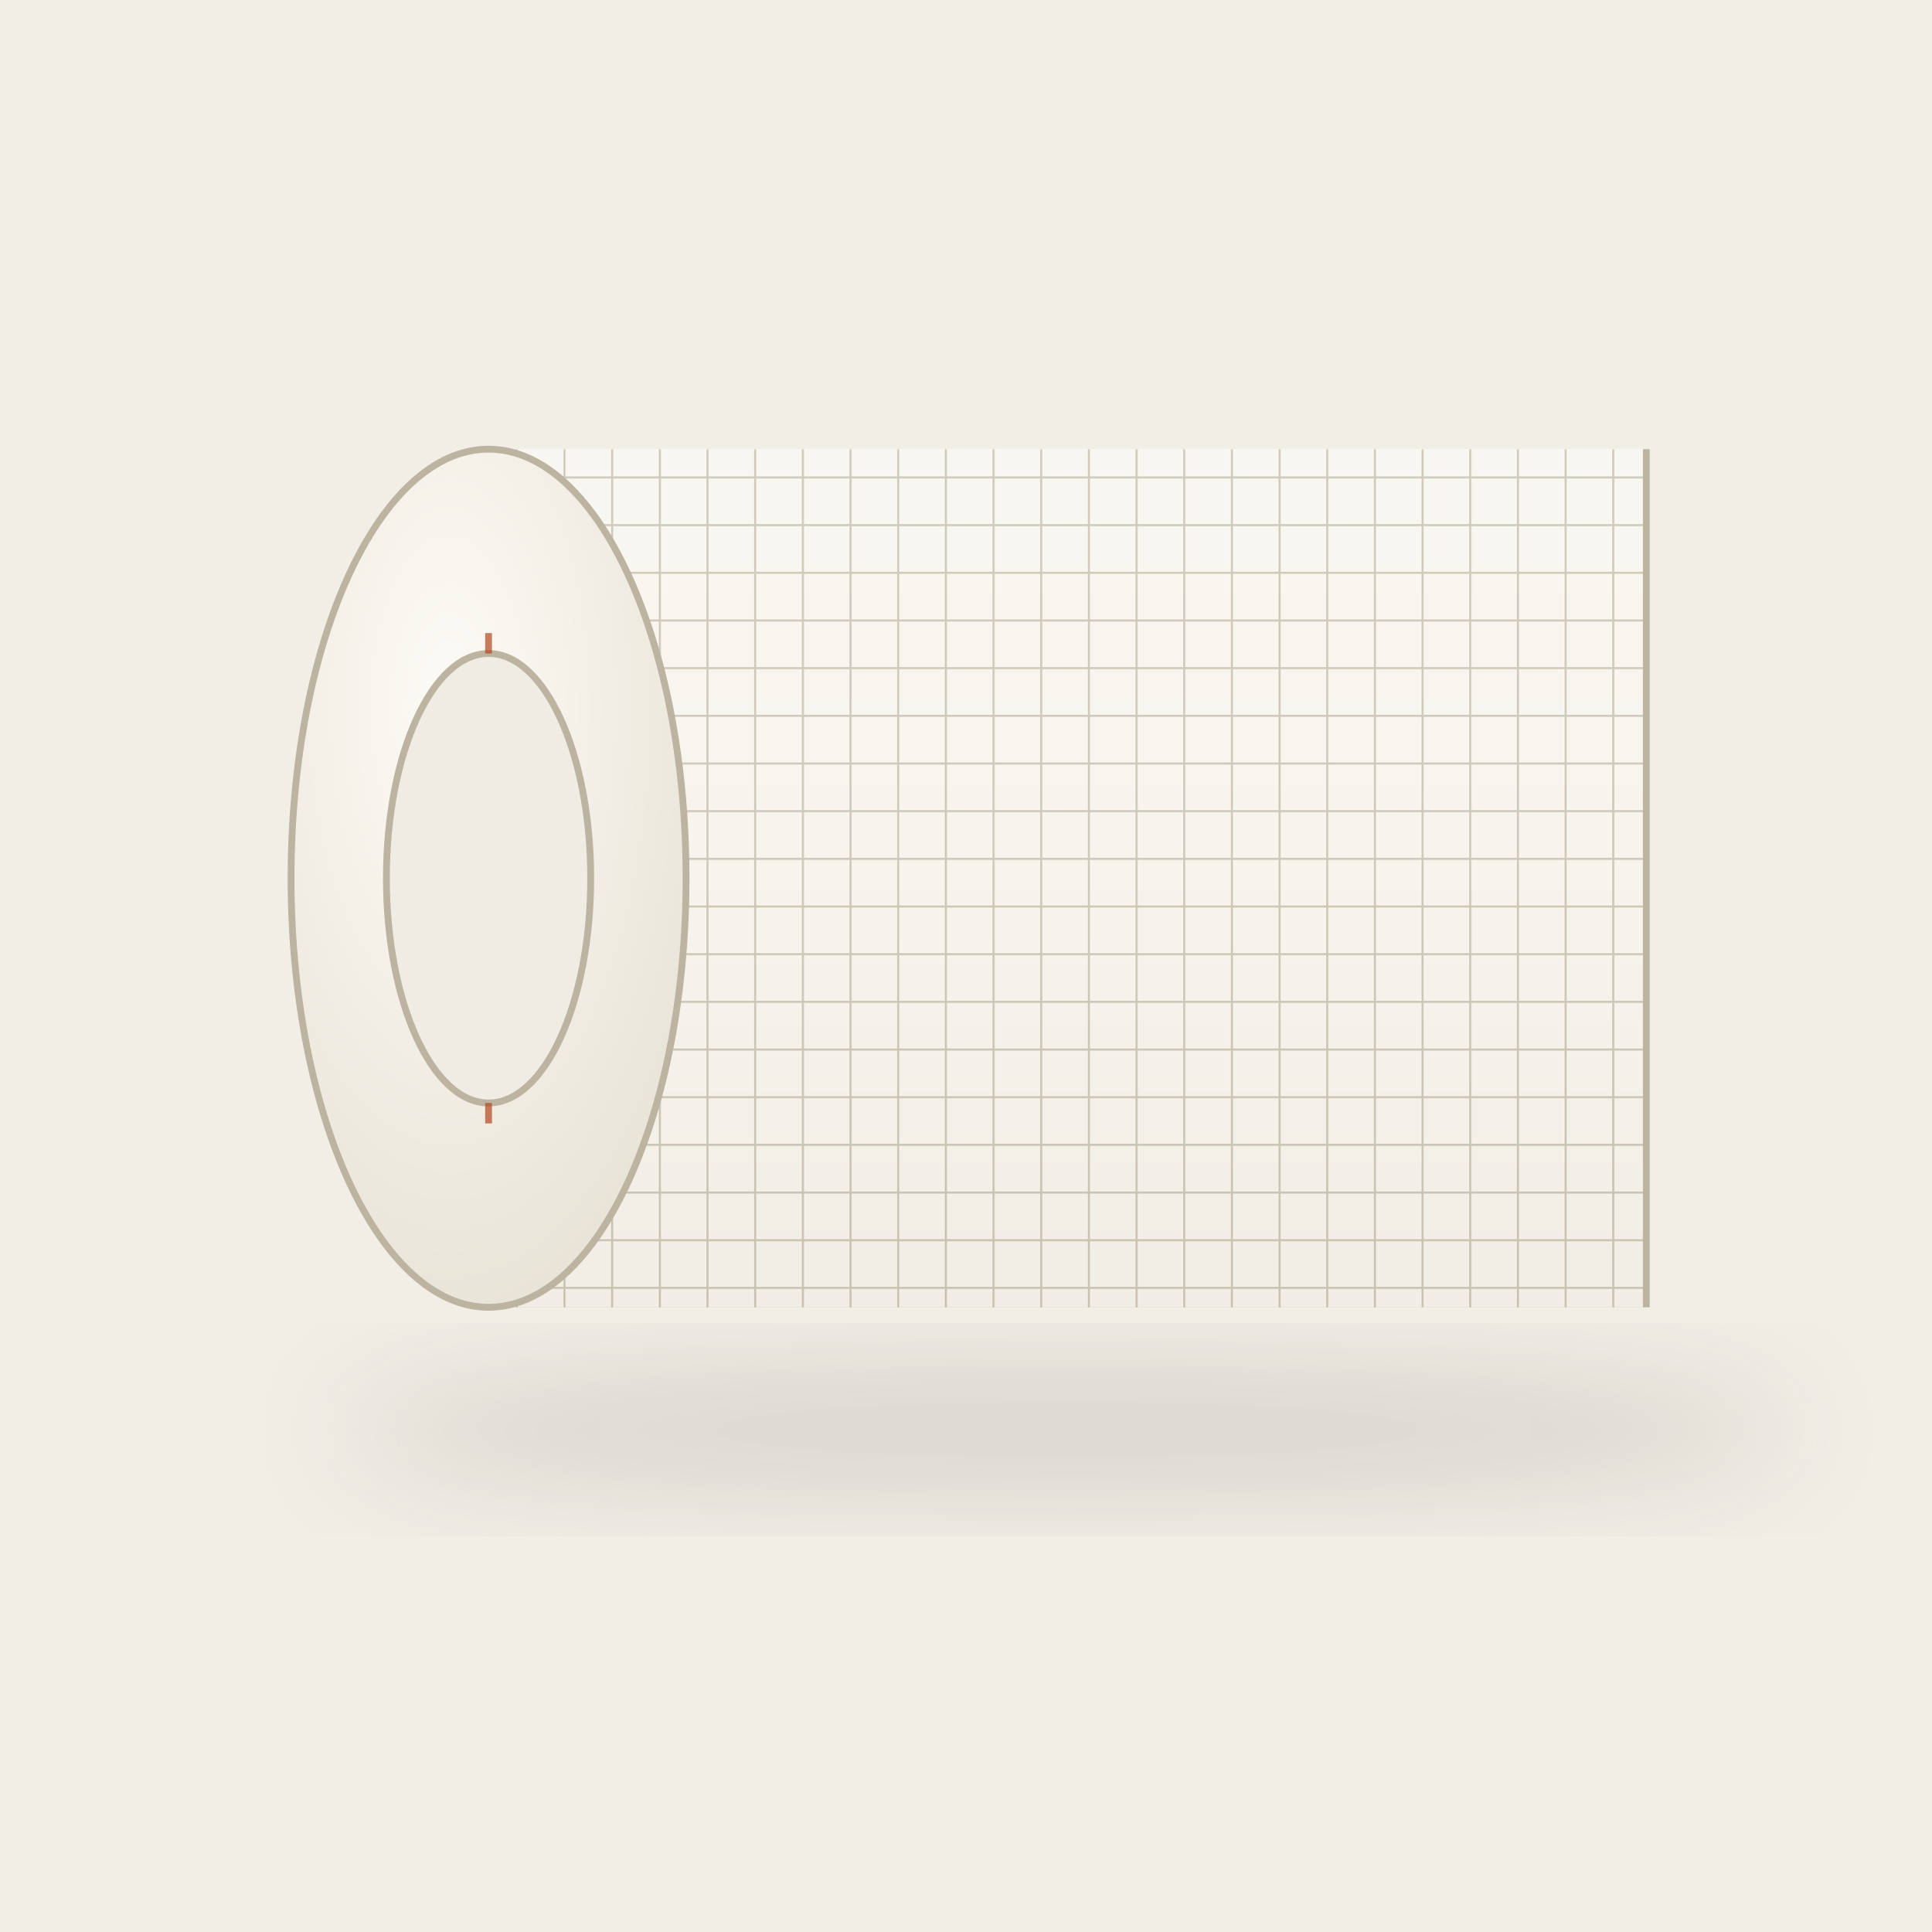
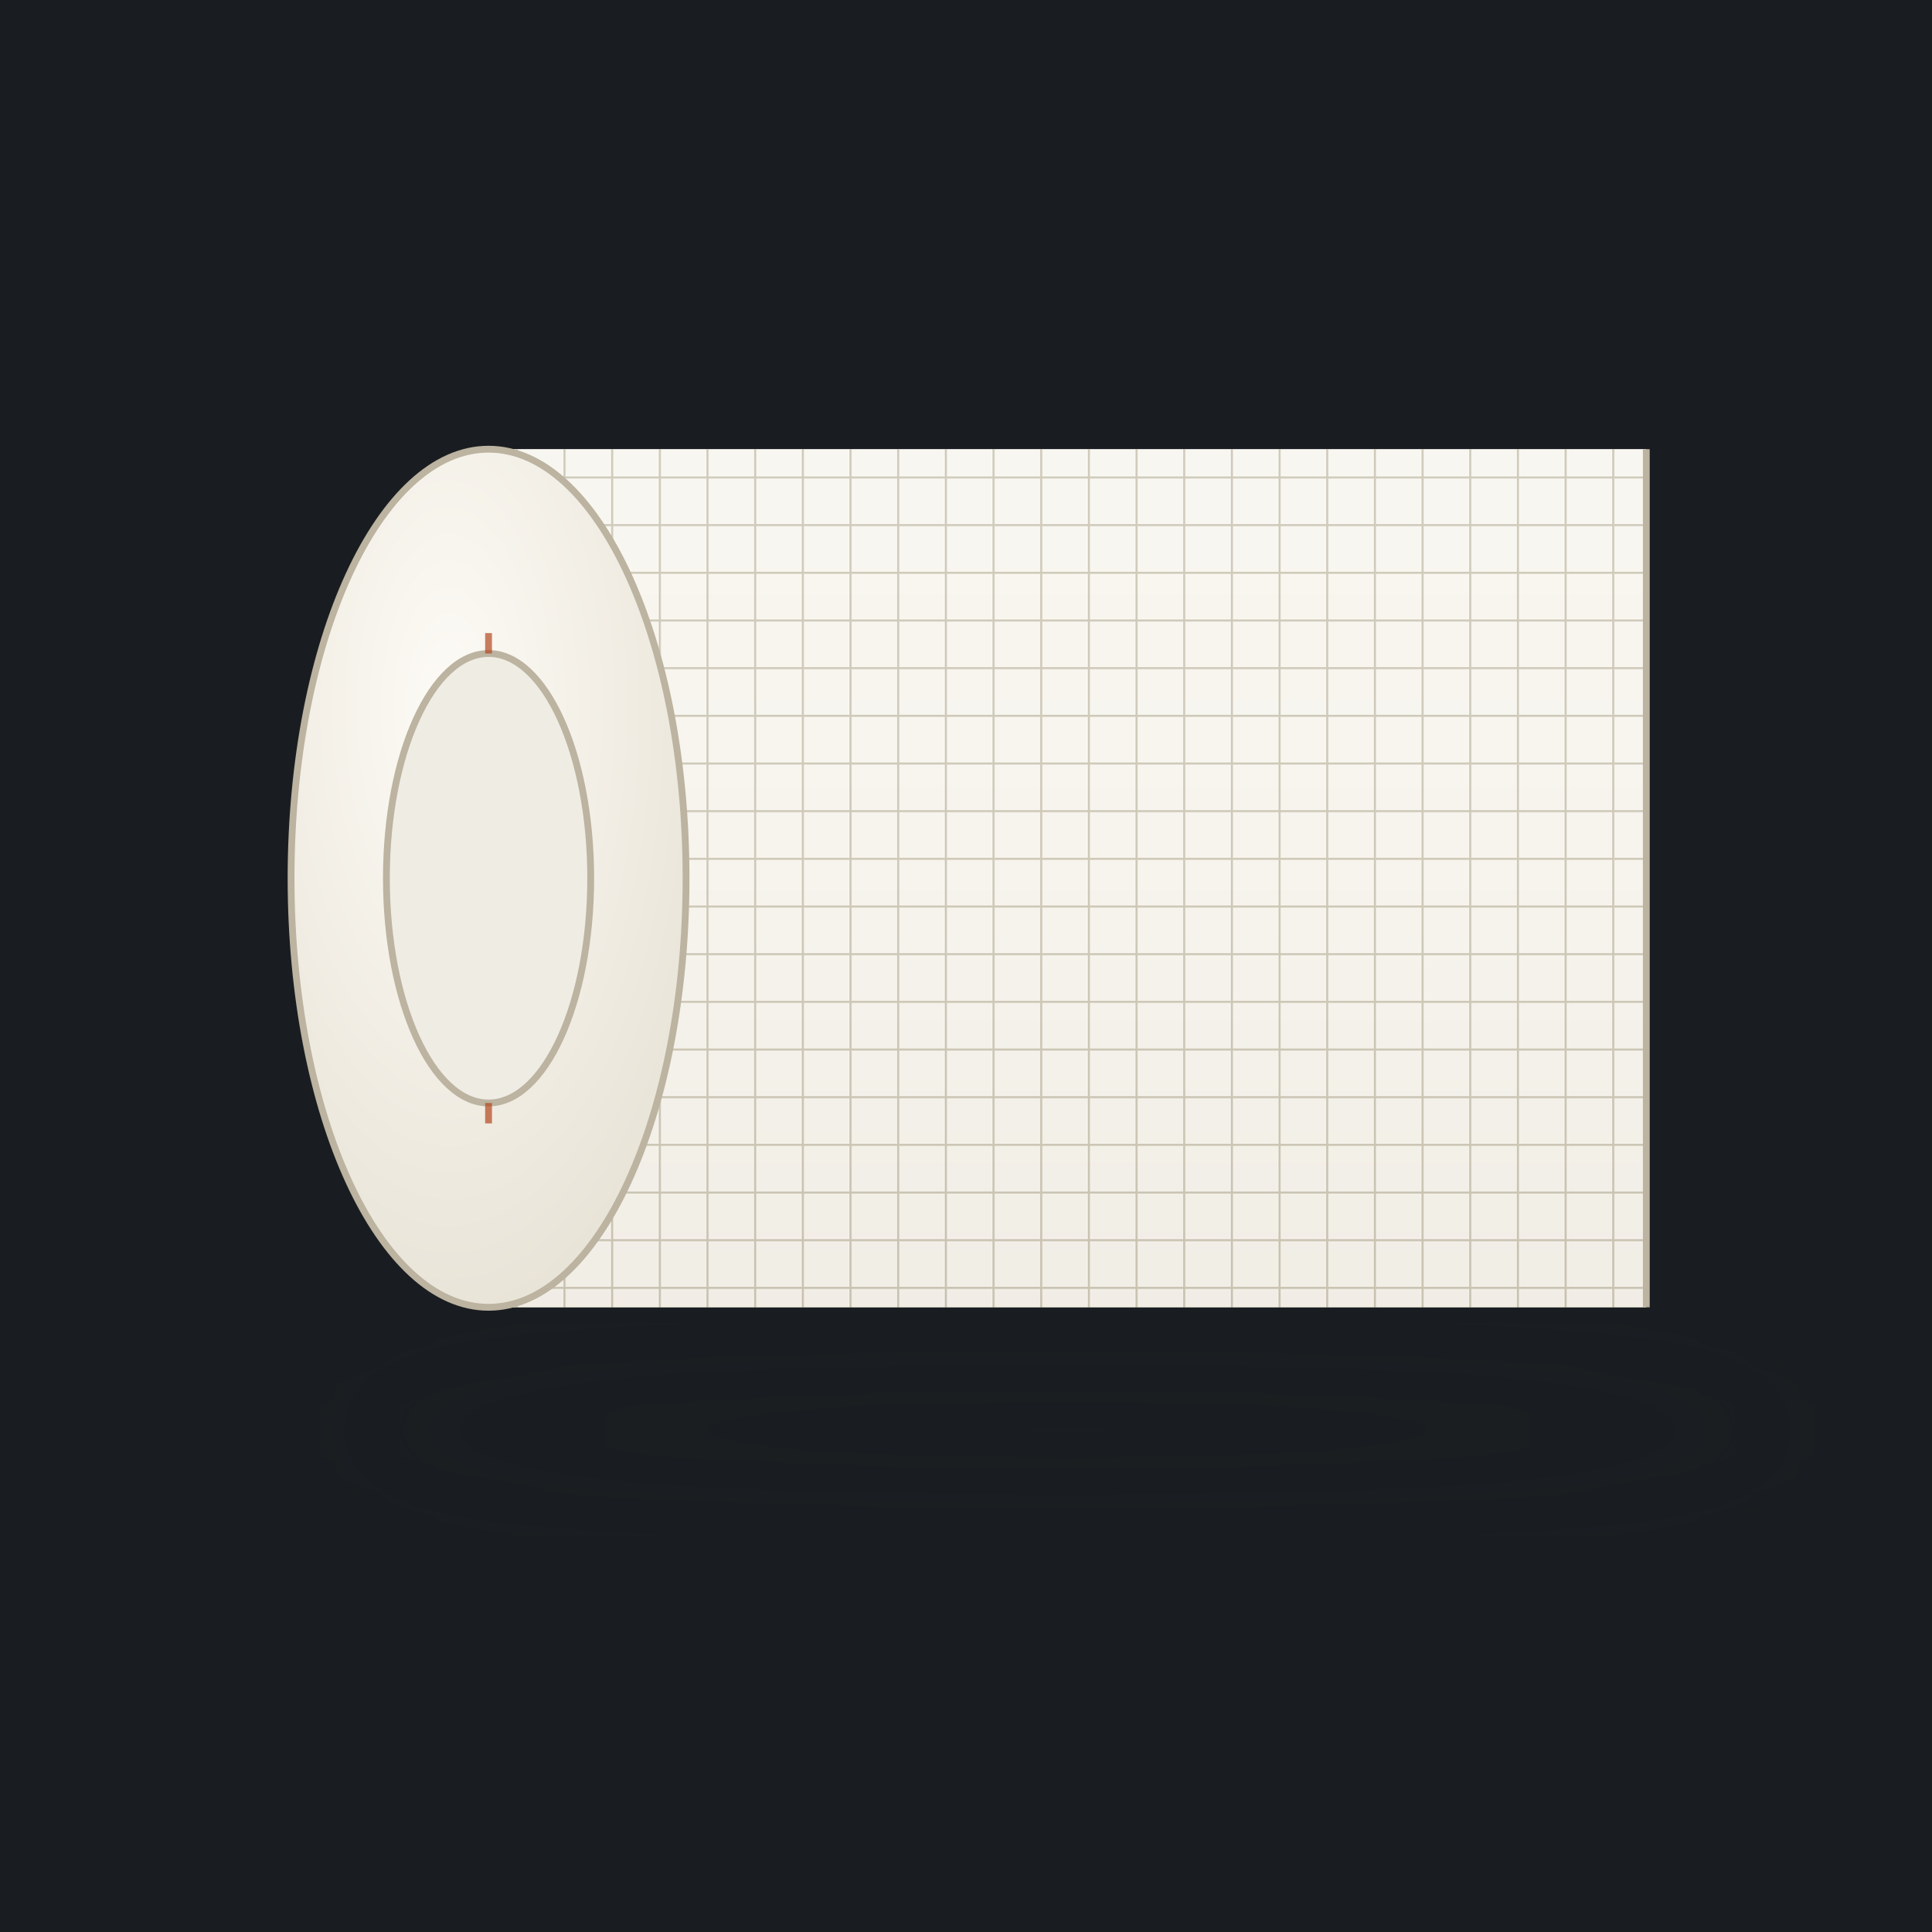
<svg xmlns="http://www.w3.org/2000/svg" viewBox="0 0 800 800" width="800" height="800" role="img" aria-label="Large roll of alkali-resistant fiberglass mesh">
  <defs>
    <pattern id="mesh" width="14" height="14" patternUnits="userSpaceOnUse">
      <rect width="14" height="14" fill="#f8f6f0" />
      <path d="M0 0H14M0 0V14" stroke="#c9c3b2" stroke-width="1.2" />
    </pattern>
    <linearGradient id="body" x1="0" y1="0" x2="0" y2="1">
      <stop offset="0" stop-color="#fbf9f4" />
      <stop offset="0.45" stop-color="#f1ede2" />
      <stop offset="1" stop-color="#c7beab" />
    </linearGradient>
    <radialGradient id="cap" cx="0.4" cy="0.3" r="0.9">
      <stop offset="0" stop-color="#fdfbf6" />
      <stop offset="1" stop-color="#e4ded0" />
    </radialGradient>
    <filter id="soft">
      <feGaussianBlur stdDeviation="16" />
    </filter>
    <clipPath id="clipBody">
      <rect x="230" y="300" width="340" height="260" />
    </clipPath>
  </defs>
-   <rect width="800" height="800" fill="#f1eee6" />
+   <rect width="800" height="800" fill="#191d21" />
  <g transform="translate(-122 -237) scale(1.41)">
    <ellipse cx="400" cy="588" rx="215" ry="26" fill="#1b1e22" opacity="0.10" filter="url(#soft)" />
    <rect x="230" y="300" width="340" height="252" fill="url(#body)" />
    <g clip-path="url(#clipBody)">
      <rect x="230" y="300" width="340" height="252" fill="url(#mesh)" opacity="0.85" />
    </g>
    <path d="M570 300 V552" stroke="#bcb3a0" stroke-width="2" />
    <ellipse cx="230" cy="426" rx="58" ry="126" fill="url(#cap)" stroke="#bcb3a0" stroke-width="2" />
    <ellipse cx="230" cy="426" rx="30" ry="66" fill="#efece4" stroke="#bcb3a0" stroke-width="2" />
    <path d="M230 360 v-6" stroke="#b2471f" stroke-width="2" opacity="0.7" />
    <path d="M230 492 v6" stroke="#b2471f" stroke-width="2" opacity="0.7" />
  </g>
</svg>
